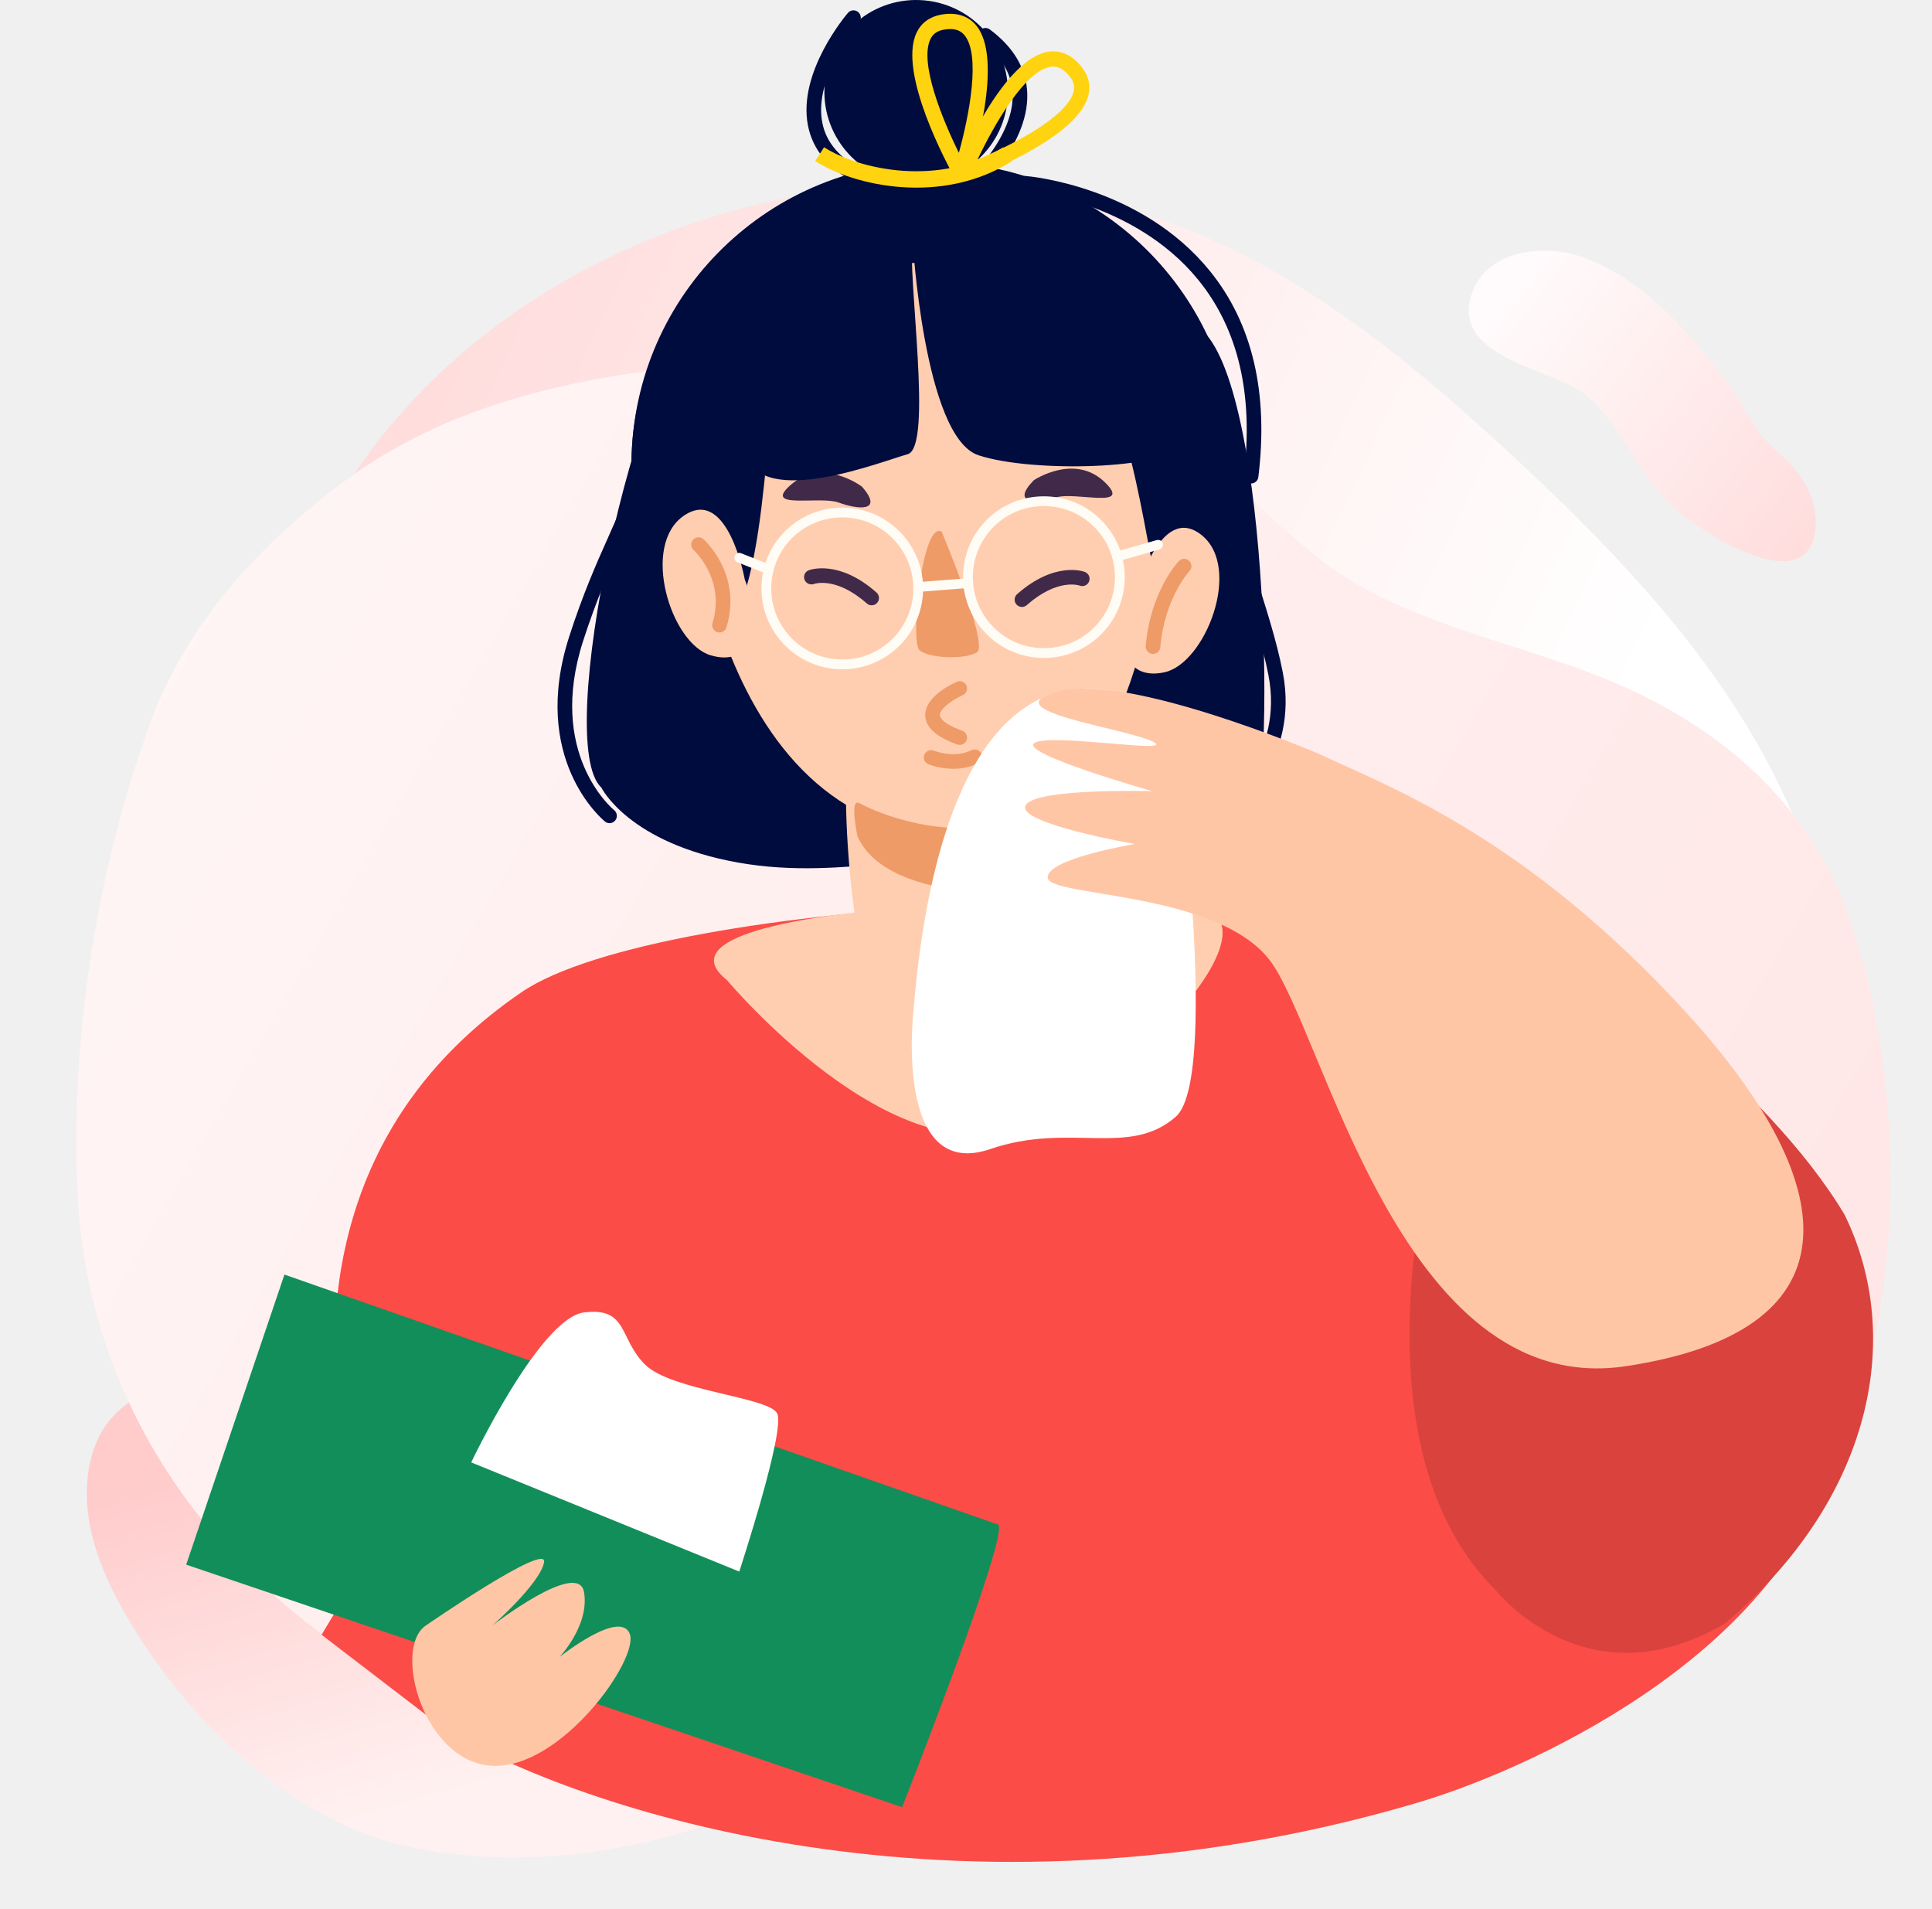
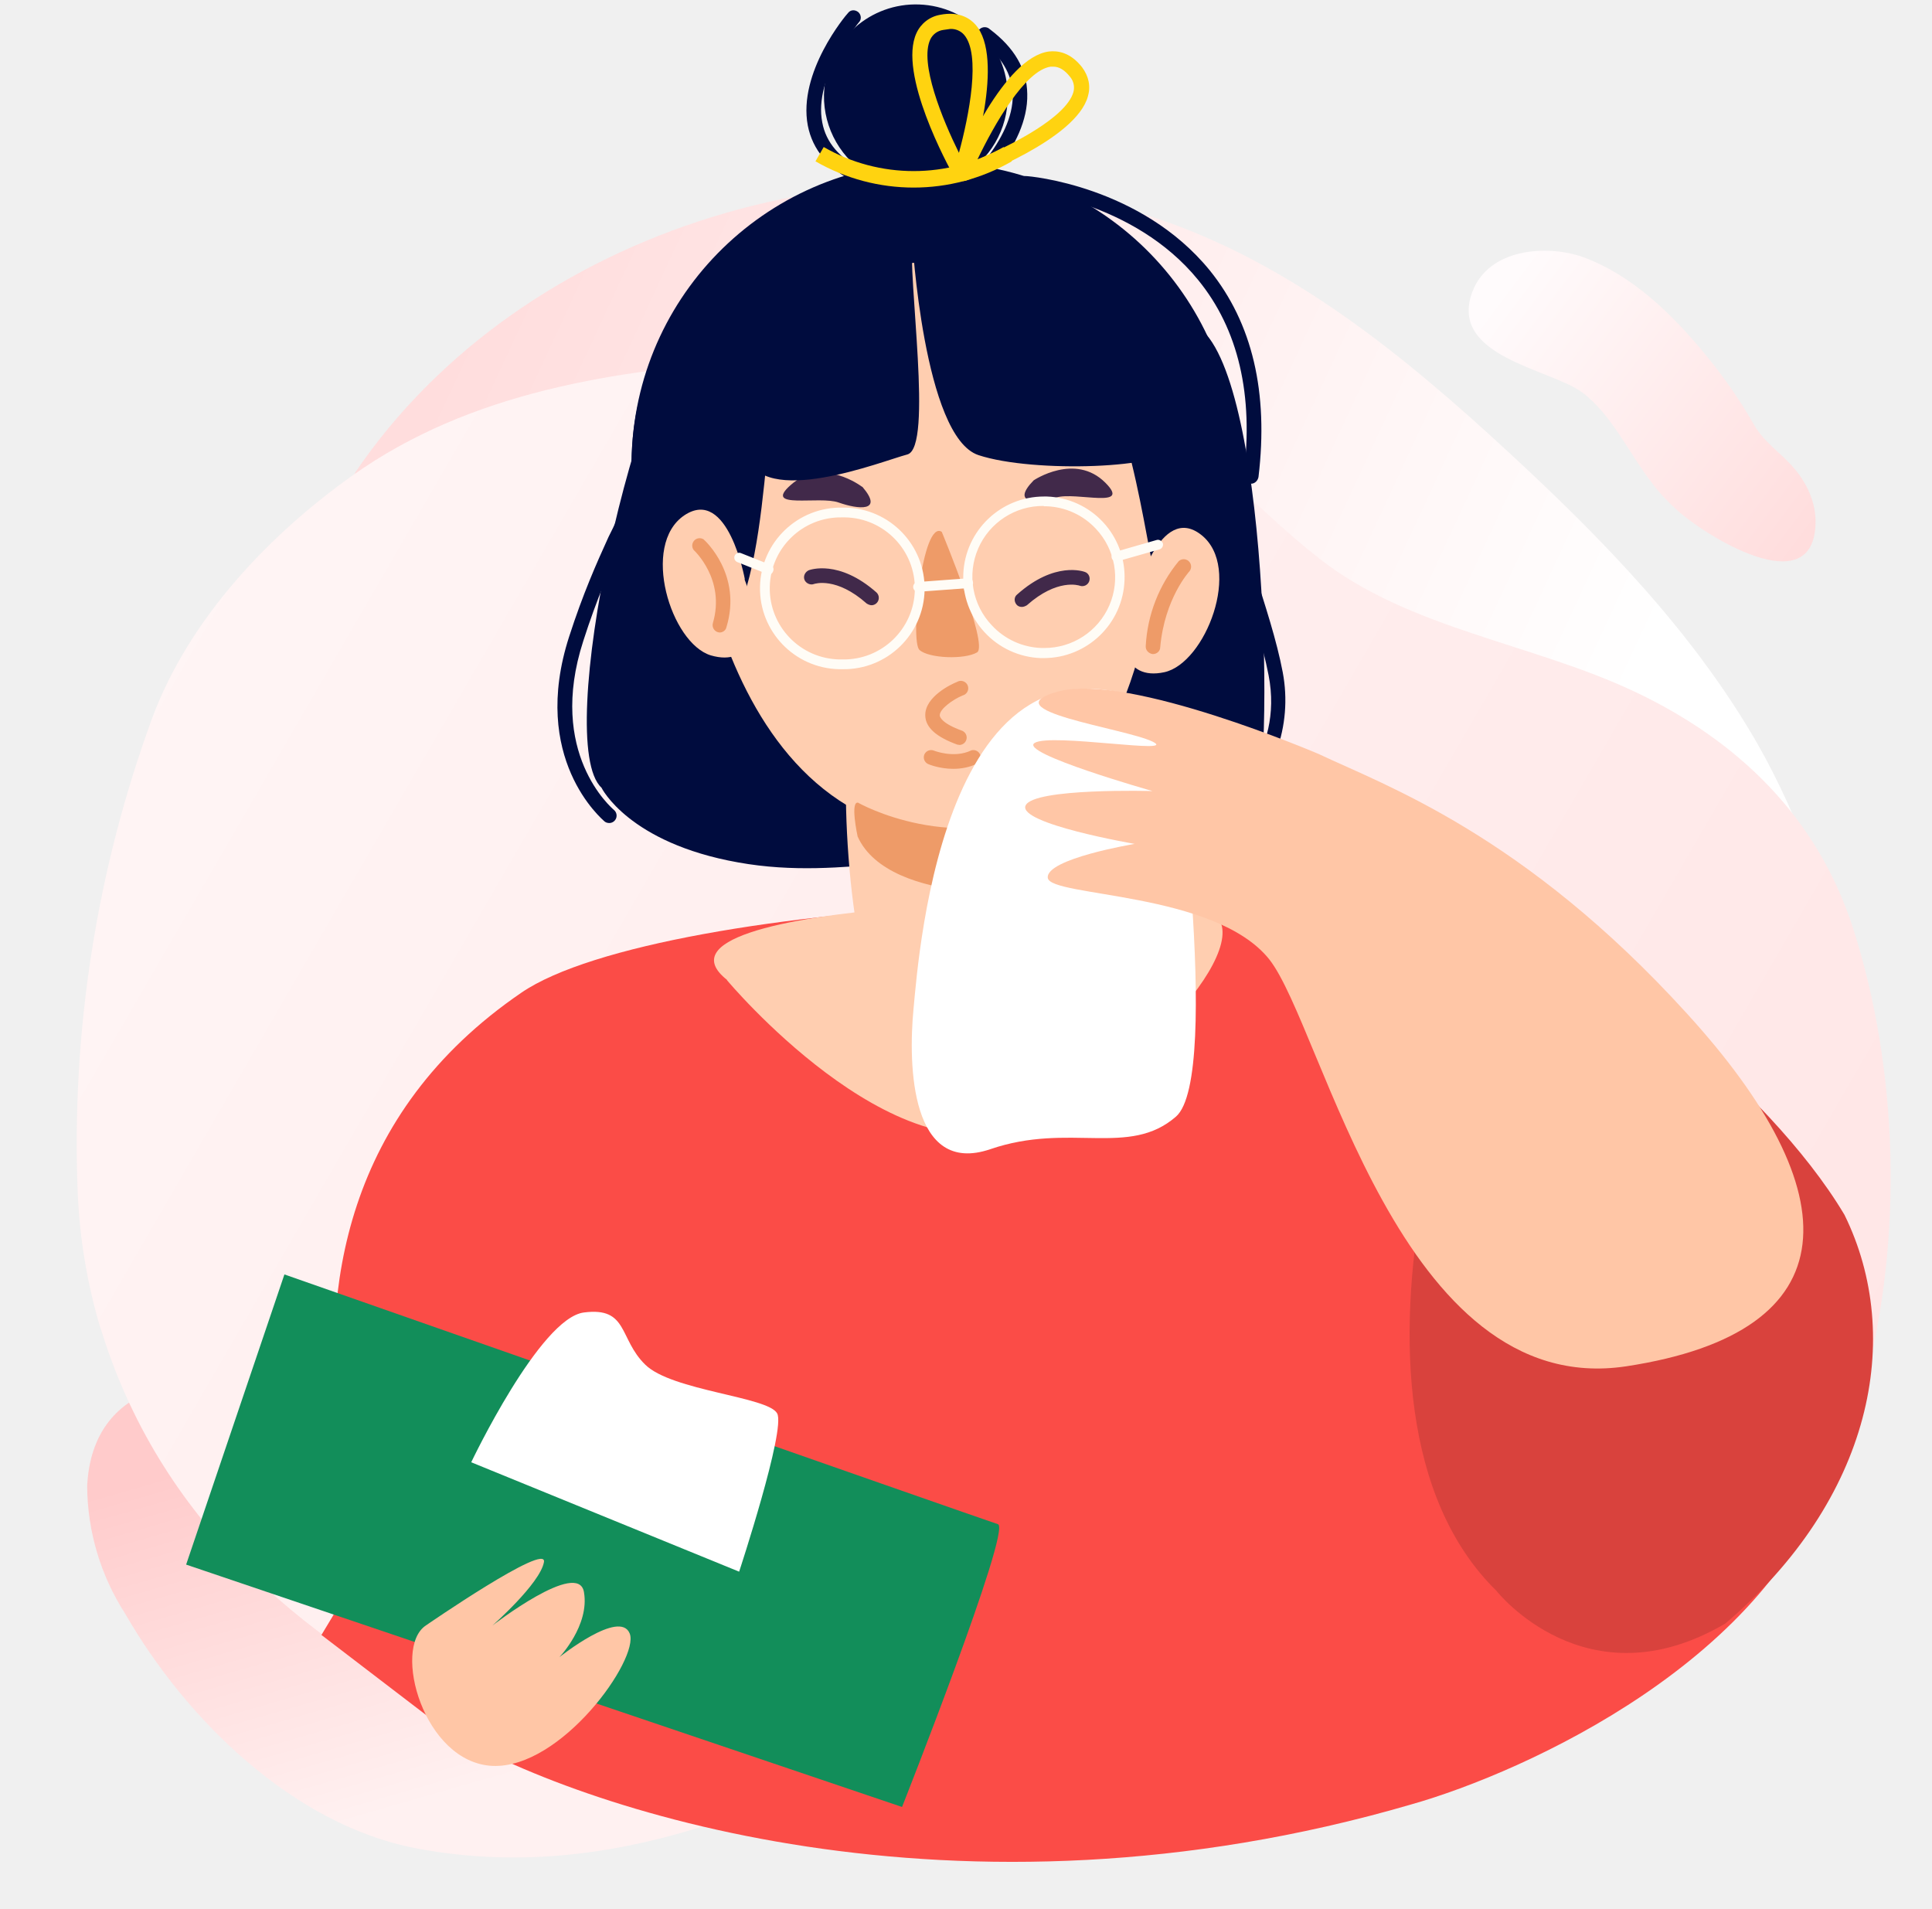
- <svg xmlns="http://www.w3.org/2000/svg" width="574" height="567" viewBox="0 0 574 567" fill="none">
-   <path d="M218.05 539.51C187.478 550.342 156.61 555.347 123.685 549.091C86.986 542.115 55.154 510.709 37.169 479.389C30.486 467.756 25.166 454.757 25.861 441.362C27.479 410.417 56.713 406.959 81.528 411.964C95.517 414.779 108.361 421.186 121.06 427.532C142.142 438.074 166.873 443.259 185.774 457.872C192.116 462.79 196.879 468.698 204.249 472.275C215.714 477.845 228.8 480.475 240.575 485.544C250.628 489.893 261.866 497.048 261.88 507.997C261.882 519.227 250.167 526.382 239.873 530.853C232.587 534.038 225.333 536.942 218.05 539.51Z" fill="url(#paint0_linear)" />
-   <path d="M105.522 140.359C155.603 66.554 259.161 36.92 343.103 64.669C383.58 78.056 417.502 105.933 448.79 134.872C476.37 160.378 503.126 187.888 521.96 220.677C534.82 243.058 544.025 269.887 550.524 294.933C560.242 332.436 551.417 380.757 502.938 377.217C491.564 376.387 481.724 372.297 471.086 368.719C462.481 365.818 454.049 367.558 445.115 366.141C422.628 362.58 400.965 354.301 380.48 344.604C338.733 324.824 300.588 297.95 257.654 280.616C222.47 266.429 184.896 259.105 146.96 259.037C130.955 259.011 114.127 260.131 99.81 252.975C64.524 235.32 80.392 187.715 93.57 160.935C97.061 153.802 101.055 146.926 105.522 140.359Z" fill="url(#paint1_linear)" />
-   <path d="M498.186 151.498C506.43 158.966 538.825 179.352 539.448 155.428C539.596 149.469 536.893 143.682 533.214 139.317C529.005 134.308 524.233 131.68 520.946 125.843C516.924 118.796 512.346 112.173 507.271 106.059C496.897 93.334 484.785 81.577 470.088 76.338C459.78 72.668 442.328 73.591 437.432 86.802C430.298 106.034 460.8 109.558 470.102 116.566C478.93 123.2 483.93 134.599 490.923 143.658C493.133 146.515 495.564 149.139 498.186 151.498Z" fill="url(#paint2_linear)" />
-   <path d="M345.721 128.107C363.185 138.389 376.285 153.78 392.208 166.175C418.717 186.808 455.053 191.029 485.453 205.378C516.45 220.018 539.857 242.771 550.44 275.564C564.111 317.891 565.411 368.228 553.795 411.744C541.003 459.643 510.963 491.461 467.041 512.68C423.144 533.887 374.516 543.783 326.016 545.825C321.335 546.026 316.663 546.134 311.972 546.164C206.609 546.776 66.365 509.689 30.493 396.503C30.164 395.469 29.849 394.435 29.533 393.386C25.837 380.776 23.663 367.768 23.059 354.642C20.803 308.105 28.948 256.74 45.263 213.115C56.237 183.744 79.866 158.91 104.766 141.216C139.749 116.357 182.434 110.012 224.918 107.03C256.377 104.823 291.759 104.016 321.508 116.049C329.869 119.458 337.963 123.488 345.721 128.107Z" fill="url(#paint3_linear)" />
-   <path d="M419.102 536.123C284.051 575.391 171.509 537.525 132.119 513.684L95.543 485.635L108.204 464.598L186.983 457.586L317.814 450.574L423.323 471.611L533.051 435.147H544.306C527.424 492.367 453.803 526.306 419.102 536.123Z" fill="#FB4C47" />
-   <path d="M125.601 504.644H458.958C458.958 504.644 470.63 312.974 428.16 284.927C385.696 256.886 196.28 266.496 154.917 294.78C50.028 366.495 125.601 504.644 125.601 504.644Z" fill="#FB4C47" />
-   <path d="M181.098 244.542C180.617 244.542 180.13 244.386 179.731 244.05C178.81 243.303 157.436 225.312 169.131 189.051C173.214 176.372 177.217 167.399 180.75 159.47C187.116 145.203 191.715 134.887 192.584 112.841C192.63 111.642 193.65 110.744 194.843 110.75C196.042 110.802 196.975 111.81 196.928 113.009C196.025 135.889 191.037 147.08 184.718 161.242C181.231 169.068 177.28 177.936 173.255 190.384C162.516 223.713 181.665 240.013 182.482 240.69C183.403 241.455 183.542 242.822 182.777 243.743C182.349 244.27 181.723 244.542 181.098 244.542Z" fill="#000C3E" />
-   <path d="M299.432 28.286C298.87 43.335 286.214 55.07 271.165 54.508C256.122 53.946 244.381 41.29 244.943 26.247C245.511 11.198 258.161 -0.543 273.21 0.019C288.253 0.587 299.994 13.237 299.432 28.286Z" fill="#000C3E" />
-   <path d="M178.659 233.954C178.659 233.954 186.658 250.45 219.316 256.249C251.979 262.053 277.61 250.236 302.824 259.382C328.039 268.523 364.467 256.608 371.69 246.013C378.907 235.419 377.395 118.095 357.516 98.418C337.631 78.747 233.461 62.326 210.888 85.345C188.315 108.369 164.34 220.741 178.659 233.954Z" fill="#000C3E" />
-   <path d="M367.233 141.39C365.374 190.973 323.675 229.666 274.092 227.807C224.509 225.948 185.816 184.248 187.676 134.66C189.535 85.077 231.234 46.39 280.817 48.249C330.4 50.103 369.093 91.808 367.233 141.39Z" fill="#000C3E" />
-   <path d="M314.307 216.508C314.307 216.508 320.14 286.474 314.307 294.247C308.474 302.02 271.547 296.193 261.834 294.247C252.114 292.307 248.227 216.508 254.055 216.508C259.887 216.508 313.189 200.909 314.307 216.508Z" fill="#FFCEB0" />
-   <path d="M204.101 134.656C204.101 134.656 207.797 243.709 281.522 248.418C355.253 253.122 355.178 99.473 328.498 84.859C301.813 70.245 190.472 72.985 204.101 134.656Z" fill="#FFCEB0" />
-   <path d="M279.803 157.999C279.803 157.999 293.885 191.566 290.259 193.79C286.638 196.015 276.032 195.615 273.177 193.147C270.321 190.68 274.046 154.246 279.803 157.999Z" fill="#EE9B68" />
-   <path d="M262.153 76.5C262.153 76.5 235.717 89.284 230.689 113.281C225.655 137.285 228.262 198.736 200.25 195.915C200.25 195.915 146.016 74.299 262.153 76.5Z" fill="#000C3E" />
-   <path d="M276.088 77.021C273.69 78.741 303.347 78.666 320.301 99.223C337.261 119.774 341.287 171.147 343.905 172.097C346.529 173.052 357.002 108.444 338.408 89.034C319.82 69.624 289.735 67.249 276.088 77.021Z" fill="#000C3E" />
-   <path d="M255.081 238.473C255.081 238.473 283.77 254.784 313.549 239.538C313.549 239.538 315.866 257.848 313.549 262.071C311.232 266.293 264.059 269.311 254.774 248.499C254.774 248.499 252.399 237.569 255.081 238.473Z" fill="#EE9B68" />
-   <path d="M337.545 176.478C337.545 176.478 344.606 149.179 356.915 158.893C369.229 168.612 358.091 197.14 345.921 199.729C333.751 202.318 330.82 190.554 337.545 176.478Z" fill="#FFCEB0" />
-   <path d="M221.264 172.121C221.264 172.121 216.265 144.37 203.261 153.14C190.257 161.904 199.23 191.19 211.174 194.683C223.118 198.17 226.912 186.66 221.264 172.121Z" fill="#FFCEB0" />
-   <path d="M307.148 142.656C307.148 142.656 319.387 134.443 328.417 143.421C336.359 151.316 319.578 146.016 313.798 147.759C308.011 149.503 300.162 149.845 307.148 142.656Z" fill="#41294A" />
-   <path d="M256.13 144.597C256.13 144.597 244.401 135.671 234.855 144.105C226.462 151.513 243.52 147.216 249.191 149.301C254.862 151.386 262.681 152.185 256.13 144.597Z" fill="#41294A" />
-   <path d="M250.222 153.703C238.835 153.703 229.578 162.629 229.144 174.028C228.709 185.659 237.821 195.477 249.452 195.906L250.263 195.923C261.651 195.923 270.907 186.997 271.341 175.604C271.776 163.967 262.659 154.149 251.033 153.72L250.222 153.703ZM250.263 198.819L249.342 198.802C236.112 198.31 225.755 187.142 226.248 173.912C226.74 160.961 237.271 150.806 250.222 150.806L251.143 150.824C264.367 151.316 274.724 162.484 274.238 175.719C273.745 188.671 263.215 198.819 250.263 198.819Z" fill="#FFFCF6" />
-   <path d="M310.124 150.338C298.731 150.338 289.474 159.264 289.046 170.663C288.831 176.293 290.83 181.674 294.664 185.804C298.499 189.94 303.718 192.332 309.354 192.541L310.165 192.558C321.552 192.558 330.809 183.632 331.243 172.233C331.452 166.603 329.453 161.221 325.619 157.086C321.784 152.956 316.571 150.563 310.935 150.355L310.124 150.338ZM310.165 195.454L309.244 195.437C302.837 195.199 296.906 192.477 292.544 187.779C288.183 183.076 285.906 176.959 286.15 170.547C286.636 157.595 297.167 147.441 310.124 147.441L311.045 147.459C317.451 147.696 323.383 150.419 327.745 155.116C332.106 159.82 334.377 165.936 334.139 172.349C333.647 185.3 323.116 195.454 310.165 195.454Z" fill="#FFFCF6" />
-   <path d="M228.406 170.605C228.232 170.605 228.046 170.571 227.873 170.501L219.097 167.037C218.35 166.742 217.985 165.902 218.28 165.161C218.576 164.413 219.404 164.054 220.157 164.344L228.938 167.813C229.686 168.103 230.045 168.949 229.749 169.69C229.523 170.258 228.985 170.605 228.406 170.605Z" fill="#FFFCF6" />
-   <path d="M331.856 166.774C331.231 166.774 330.646 166.363 330.466 165.72C330.246 164.956 330.692 164.156 331.462 163.936L343.661 160.443C344.443 160.229 345.237 160.669 345.451 161.44C345.671 162.21 345.225 163.009 344.455 163.229L332.25 166.716C332.123 166.757 331.984 166.774 331.856 166.774Z" fill="#FFFCF6" />
-   <path d="M271.094 70.773C271.094 70.773 274.419 129.884 290.713 135.248C307.007 140.617 347.067 139.146 349.002 132.682C350.936 126.212 317.937 74.185 294.258 65.844C252.733 51.212 216.889 118.728 221.627 134.993C226.366 151.264 262.047 137.026 269.658 134.935C277.275 132.844 269.571 82.456 271.094 70.773Z" fill="#000C3E" />
-   <path d="M272.797 175.837C272.044 175.837 271.412 175.257 271.355 174.504C271.291 173.705 271.887 173.01 272.681 172.946L287.544 171.788C288.436 171.649 289.039 172.326 289.097 173.114C289.16 173.914 288.569 174.609 287.77 174.672L272.913 175.831C272.872 175.837 272.832 175.837 272.797 175.837Z" fill="#FFFCF6" />
-   <path d="M255.162 54.548C254.82 54.548 254.484 54.467 254.166 54.304C246.195 50.192 241.44 44.457 240.038 37.263C236.962 21.473 251.304 4.548 251.918 3.835C252.7 2.914 254.067 2.81 254.982 3.604C255.892 4.386 255.996 5.753 255.214 6.662C255.075 6.824 241.625 22.724 244.307 36.441C245.442 42.262 249.433 46.971 256.158 50.447C257.224 50.997 257.641 52.306 257.091 53.372C256.708 54.119 255.95 54.548 255.162 54.548Z" fill="#000C3E" />
-   <path d="M286.601 59.401C285.987 59.401 285.367 59.135 284.939 58.619C284.168 57.704 284.29 56.337 285.211 55.567C285.367 55.428 301.256 41.949 300.862 27.977C300.7 22.052 297.537 16.752 291.473 12.222C290.511 11.504 290.314 10.143 291.032 9.181C291.756 8.214 293.106 8.029 294.073 8.741C301.256 14.111 305.009 20.546 305.206 27.873C305.647 43.953 288.715 58.295 287.991 58.897C287.586 59.239 287.094 59.401 286.601 59.401Z" fill="#000C3E" />
-   <path d="M364.459 242.71C363.81 242.71 363.167 242.42 362.738 241.87C362.003 240.92 362.171 239.559 363.121 238.823C363.868 238.238 381.453 224.209 376.854 200.576C375.053 191.32 371.751 181.073 368.247 170.224C362.147 151.323 355.84 131.774 355.73 112.903C355.724 111.704 356.691 110.725 357.89 110.719H357.902C359.095 110.719 360.068 111.686 360.074 112.879C360.178 131.079 366.382 150.304 372.377 168.892C375.922 179.868 379.27 190.231 381.117 199.748C386.238 226.057 366.619 241.609 365.785 242.258C365.385 242.565 364.922 242.71 364.459 242.71Z" fill="#000C3E" />
-   <path d="M371.7 143.634C371.613 143.634 371.527 143.628 371.434 143.616C370.246 143.471 369.401 142.388 369.546 141.195C372.476 117.33 367.929 97.804 356.02 83.161C336.836 59.569 304.688 56.632 304.364 56.615C303.171 56.511 302.284 55.462 302.377 54.263C302.481 53.076 303.53 52.178 304.723 52.282C306.113 52.392 338.991 55.364 359.363 80.387C372.059 95.98 376.937 116.624 373.855 141.728C373.722 142.823 372.783 143.634 371.7 143.634Z" fill="#000C3E" />
-   <path d="M283.213 228.392C279.141 228.392 275.996 227.1 275.793 227.019C274.687 226.556 274.171 225.287 274.634 224.181C275.092 223.075 276.384 222.577 277.467 223.005C277.525 223.028 283.45 225.432 288.617 222.855C289.677 222.327 290.998 222.75 291.531 223.833C292.058 224.905 291.623 226.208 290.552 226.747C288.055 227.992 285.489 228.392 283.213 228.392Z" fill="#EE9B68" />
-   <path d="M213.758 187.897C213.55 187.897 213.335 187.868 213.127 187.799C211.974 187.451 211.331 186.241 211.684 185.094C215.635 172.113 206.176 163.494 206.083 163.407C205.191 162.614 205.11 161.235 205.909 160.337C206.703 159.439 208.07 159.358 208.979 160.163C209.454 160.586 220.593 170.752 215.832 186.356C215.554 187.295 214.691 187.897 213.758 187.897Z" fill="#EE9B68" />
-   <path d="M342.56 194.261C342.496 194.261 342.438 194.261 342.369 194.255C341.176 194.145 340.289 193.097 340.394 191.898C341.824 175.615 349.905 167.031 350.247 166.672C351.081 165.815 352.442 165.791 353.311 166.614C354.18 167.437 354.209 168.809 353.386 169.678C353.311 169.759 346.012 177.608 344.726 192.28C344.622 193.41 343.672 194.261 342.56 194.261Z" fill="#EE9B68" />
-   <path d="M215.996 291.175C215.996 291.175 265.318 350.142 303.356 334.363C341.389 318.585 377.024 275.814 357.903 270.137C338.783 264.467 186.096 267.45 215.996 291.175Z" fill="#FFCEB0" />
-   <path d="M348.352 211.727C348.352 211.727 363.232 319.569 349.319 331.757C335.412 343.944 317.82 333.274 294.211 341.355C270.601 349.429 269.79 316.644 271.412 299.823C273.034 283.002 280.732 176.162 348.352 211.727Z" fill="white" />
-   <path d="M84.505 378.639L55.317 464.817L268.025 536.863C268.025 536.863 300.561 454.275 296.466 452.891C292.376 451.501 84.505 378.639 84.505 378.639Z" fill="#128E5A" />
-   <path d="M126.543 482.883C126.543 482.883 162.913 457.756 161.639 464.145C160.371 470.54 146.301 482.883 146.301 482.883C146.301 482.883 171.851 463.108 173.519 472.995C175.187 482.883 166.221 492.267 166.221 492.267C166.221 492.267 184.195 477.942 187.097 485.351C189.999 492.759 166.806 525.527 146.301 524.577C125.802 523.627 116.517 489.579 126.543 482.883Z" fill="#FFC6A6" />
-   <path d="M139.998 434.436L219.632 466.874C219.632 466.874 233.493 424.728 230.886 419.857C228.274 414.98 199.567 413.167 191.695 405.428C183.829 397.695 186.667 388.242 173.519 389.881C160.37 391.521 139.998 434.436 139.998 434.436Z" fill="white" />
-   <path d="M285.145 221.294C284.902 221.294 284.647 221.254 284.404 221.167C278.119 218.89 275.003 216.087 274.887 212.6C274.702 207.033 282.672 203.245 284.271 202.539C285.377 202.064 286.651 202.55 287.132 203.651C287.619 204.751 287.121 206.031 286.02 206.512C283.13 207.792 279.168 210.567 279.231 212.455C279.249 212.976 279.782 214.871 285.887 217.077C287.011 217.489 287.596 218.734 287.19 219.864C286.866 220.744 286.032 221.294 285.145 221.294Z" fill="#EE9B68" />
-   <path d="M258.978 179.819C258.462 179.819 257.953 179.64 257.541 179.275C248.447 171.247 242.07 173.396 241.809 173.483C240.715 173.876 239.44 173.32 239.029 172.208C238.606 171.09 239.151 169.857 240.263 169.422C240.616 169.283 249.183 166.097 260.414 176.02C261.312 176.813 261.399 178.186 260.606 179.084C260.177 179.57 259.58 179.819 258.978 179.819Z" fill="#41294A" />
-   <path d="M303.62 180.312C303.017 180.312 302.421 180.063 301.992 179.576C301.199 178.678 301.286 177.306 302.183 176.512C313.392 166.607 321.976 169.77 322.329 169.915C323.453 170.349 324.009 171.612 323.569 172.724C323.14 173.842 321.883 174.404 320.783 173.969C320.464 173.859 314.098 171.78 305.056 179.767C304.645 180.132 304.135 180.312 303.62 180.312Z" fill="#41294A" />
-   <path d="M444.564 472.554C444.564 472.554 471.26 506.529 512.514 482.261C556.127 445.438 565.902 397.325 548.04 360.886C525.05 322.235 468.253 279.556 453.718 279.628C439.176 279.706 388.49 417.674 444.564 472.554Z" fill="#D9423D" />
-   <path d="M391.791 223.92C391.791 223.92 335.373 199.772 314.521 205.367C293.668 210.962 334.145 216.274 342.393 220.271C350.642 224.262 312.169 217.658 307.355 220.711C302.548 223.758 342.335 235.036 342.335 235.036C342.335 235.036 307.066 234.005 304.662 239.345C302.258 244.686 337.128 250.733 337.128 250.733C337.128 250.733 310.559 255.147 311.288 260.823C312.012 266.494 361.039 264.727 377.061 285.024C393.077 305.326 415.794 416.007 483.061 405.858C550.322 395.71 549.685 354.248 501.174 301.028C452.663 247.814 411.357 233.263 391.791 223.92Z" fill="#FFC6A6" />
-   <path d="M282.332 8.629C281.679 8.629 280.969 8.705 280.201 8.856C278.327 9.232 277.114 10.143 276.385 11.723C273.136 18.755 279.986 35.505 284.881 45.4C287.906 34.423 291.531 16.073 286.409 10.291C285.422 9.18 284.08 8.629 282.332 8.629ZM285.452 53.659C284.637 53.659 283.875 53.221 283.473 52.495C281.741 49.391 266.727 21.826 272.268 9.823C273.601 6.937 276.038 5.063 279.314 4.41C284.895 3.298 288.101 5.36 289.803 7.283C298.702 17.33 288.77 48.573 287.609 52.102C287.326 52.957 286.567 53.563 285.67 53.649C285.597 53.656 285.525 53.659 285.452 53.659Z" fill="#FFD310" />
-   <path d="M312.897 19.783C312.683 19.783 312.465 19.796 312.247 19.829C304.585 20.848 295.326 37.099 290.431 47.381C300.607 43.096 316.746 34.913 318.89 27.471C319.372 25.796 319.049 24.315 317.878 22.804C316.301 20.775 314.668 19.783 312.897 19.783ZM286.081 53.803C285.47 53.803 284.873 53.559 284.441 53.104C283.818 52.45 283.64 51.494 283.986 50.663C285.418 47.236 298.341 17.108 311.647 15.333C314.197 14.993 317.967 15.528 321.457 20.02C323.508 22.659 324.128 25.67 323.248 28.725C319.586 41.427 290.194 52.45 286.856 53.668C286.602 53.76 286.341 53.803 286.081 53.803Z" fill="#FFD310" />
-   <path d="M243.511 45.794C254.526 52.875 279.702 58.382 299.37 45.794" stroke="#FFD310" stroke-width="4.87" />
+ <svg xmlns="http://www.w3.org/2000/svg" width="574" height="567" fill="none">
+   <path d="M218 539.5c-30.5 10.8-61.4 15.8-94.3 9.6-36.7-7-68.5-38.4-86.5-69.7a70.7 70.7 0 01-11.3-38c1.6-31 30.8-34.4 55.6-29.4 14 2.8 26.9 9.2 39.6 15.5 21 10.6 45.8 15.8 64.7 30.4 6.3 4.9 11 10.8 18.4 14.4 11.5 5.5 24.6 8.2 36.4 13.2 10 4.4 21.3 11.5 21.3 22.5 0 11.2-11.7 18.4-22 22.9a321 321 0 01-21.8 8.6z" fill="url(#paint0_linear)" />
+   <path d="M105.5 140.4c50.1-73.8 153.7-103.5 237.6-75.7 40.5 13.4 74.4 41.2 105.7 70.2 27.6 25.5 54.3 53 73.2 85.8 12.8 22.4 22 49.2 28.5 74.2 9.7 37.5 1 85.9-47.6 82.3-11.3-.8-21.2-4.9-31.8-8.5-8.6-2.9-17-1.1-26-2.6a241 241 0 01-64.6-21.5c-41.8-19.8-80-46.7-122.8-64A297.4 297.4 0 00147 259c-16 0-32.9 1.1-47.2-6-35.3-17.7-19.4-65.3-6.2-92 3.5-7.2 7.5-14 12-20.6z" fill="url(#paint1_linear)" />
+   <path d="M498.2 151.5c8.2 7.5 40.6 27.9 41.2 4 .2-6-2.5-11.8-6.2-16.2-4.2-5-9-7.6-12.3-13.5-4-7-8.6-13.6-13.6-19.7-10.4-12.8-22.5-24.5-37.2-29.8-10.3-3.6-27.8-2.7-32.7 10.5-7.1 19.2 23.4 22.8 32.7 29.8 8.8 6.6 13.8 18 20.8 27 2.2 3 4.7 5.5 7.3 7.9z" fill="url(#paint2_linear)" />
+   <path d="M345.7 128.1c17.5 10.3 30.6 25.7 46.5 38 26.5 20.7 62.9 25 93.3 39.3 31 14.6 54.4 37.4 65 70.2 13.6 42.3 15 92.6 3.3 136.1-12.8 48-42.8 79.8-86.8 101a358.6 358.6 0 01-155 33.5c-105.4.6-245.6-36.5-281.5-149.7l-1-3.1a164.6 164.6 0 01-6.4-38.8 367.4 367.4 0 0122.2-141.5c11-29.4 34.6-54.2 59.5-71.9 35-24.8 77.6-31.2 120.1-34.2 31.5-2.2 66.9-3 96.6 9 8.4 3.5 16.5 7.5 24.2 12.1z" fill="url(#paint3_linear)" />
+   <path d="M419.1 536.1c-135 39.3-247.6 1.4-287-22.4l-36.6-28 12.7-21.1 78.8-7 130.8-7 105.5 21 109.8-36.5h11.2c-16.9 57.3-90.5 91.2-125.2 101z" fill="#FB4C47" />
+   <path d="M125.6 504.6H459S470.6 313 428.2 285c-42.5-28-232-18.4-273.3 9.9-104.9 71.7-29.3 209.8-29.3 209.8z" fill="#FB4C47" />
+   <path d="M181.1 244.5c-.5 0-1-.1-1.4-.4-.9-.8-22.3-18.8-10.6-55 4.1-12.7 8.1-21.7 11.7-29.6a107 107 0 0011.8-46.7c0-1.2 1-2 2.2-2 1.2 0 2.2 1 2.1 2.2-.9 22.9-5.9 34-12.2 48.2-3.5 7.9-7.4 16.7-11.4 29.2-10.8 33.3 8.4 49.6 9.2 50.3a2.2 2.2 0 01-1.4 3.8zM299.4 28.3a27.3 27.3 0 11-54.5-2 27.3 27.3 0 0154.5 2z" fill="#000C3E" />
+   <path d="M178.7 234s8 16.4 40.6 22.2c32.7 5.9 58.3-6 83.5 3.2 25.2 9.1 61.7-2.8 68.9-13.4 7.2-10.6 5.7-128-14.2-147.6-19.9-19.7-124-36-146.6-13-22.6 23-46.6 135.3-32.2 148.6z" fill="#000C3E" />
+   <path d="M367.2 141.4a89.8 89.8 0 11-179.5-6.7 89.8 89.8 0 01179.5 6.7z" fill="#000C3E" />
+   <path d="M314.3 216.5s5.8 70 0 77.7c-5.8 7.8-42.8 2-52.5 0-9.7-1.9-13.6-77.7-7.7-77.7 5.8 0 59-15.6 60.2 0z" fill="#FFCEB0" />
+   <path d="M204.1 134.7s3.7 109 77.4 113.7c73.8 4.7 73.7-149 47-163.5-26.7-14.7-138-12-124.4 49.8z" fill="#FFCEB0" />
+   <path d="M279.8 158s14 33.6 10.5 35.8c-3.7 2.2-14.3 1.8-17.1-.7-2.9-2.4.8-38.9 6.6-35.1z" fill="#EE9B68" />
+   <path d="M262.2 76.5s-26.5 12.8-31.5 36.8c-5 24-2.4 85.4-30.4 82.6 0 0-54.3-121.6 61.9-119.4zM276 77c-2.3 1.7 27.3 1.7 44.3 22.2 17 20.6 21 72 23.6 72.9 2.6 1 13.1-63.7-5.5-83-18.6-19.5-48.7-21.9-62.3-12z" fill="#000C3E" />
+   <path d="M255 238.5s28.8 16.3 58.5 1c0 0 2.4 18.3 0 22.6-2.3 4.2-49.4 7.2-58.7-13.6 0 0-2.4-11 .3-10z" fill="#EE9B68" />
+   <path d="M337.5 176.5s7.1-27.3 19.4-17.6c12.3 9.7 1.2 38.2-11 40.8-12.1 2.6-15-9.1-8.4-23.2zM221.3 172.1s-5-27.7-18-19c-13 8.8-4 38 7.9 41.6 12 3.5 15.7-8 10-22.6z" fill="#FFCEB0" />
+   <path d="M307.1 142.7s12.3-8.3 21.3.7c8 8-8.8 2.6-14.6 4.4-5.8 1.7-13.6 2-6.7-5.1zM256.1 144.6s-11.7-9-21.2-.5c-8.4 7.4 8.6 3.1 14.3 5.2 5.7 2 13.5 2.9 7-4.7z" fill="#41294A" />
+   <path d="M250.2 153.7a21.1 21.1 0 00-.8 42.2h.9a21.1 21.1 0 00.8-42.2h-.9zm0 45.1h-.9a24 24 0 011-48h.8a24 24 0 01-.8 48zM310.1 150.3a21 21 0 00-15.4 35.5 21 21 0 0014.7 6.7h.8a21 21 0 0015.4-35.4 21 21 0 00-14.7-6.7h-.8zm0 45.2h-.9a23.9 23.9 0 01-23-25 24 24 0 0124-23h.8a23.9 23.9 0 0123.1 24.8 24 24 0 01-24 23.2z" fill="#FFFCF6" />
+   <path d="M228.4 170.6l-.5-.1-8.8-3.5a1.4 1.4 0 111-2.7l8.8 3.5c.8.3 1.1 1.1.8 1.9-.2.6-.7 1-1.3 1zM331.9 166.8a1.4 1.4 0 01-.4-2.9l12.2-3.5c.7-.2 1.5.3 1.8 1 .2.8-.3 1.6-1 1.8l-12.3 3.5h-.3z" fill="#FFFCF6" />
+   <path d="M271 70.8s3.4 59 19.7 64.4c16.3 5.4 56.4 4 58.3-2.5 2-6.5-31-58.5-54.7-66.9-41.6-14.6-77.4 53-72.7 69.2 4.8 16.3 40.4 2 48 0 7.7-2.2 0-52.5 1.5-64.2z" fill="#000C3E" />
+   <path d="M272.8 175.8a1.4 1.4 0 01-.1-2.9l14.8-1.1c1-.2 1.5.5 1.6 1.3 0 .8-.5 1.5-1.3 1.6l-14.9 1.1h-.1z" fill="#FFFCF6" />
+   <path d="M255.2 54.5c-.4 0-.7 0-1-.2-8-4.1-12.8-9.8-14.2-17-3-15.8 11.3-32.8 12-33.5.7-.9 2-1 3-.2.9.8 1 2.2.2 3-.1.2-13.6 16.1-10.9 29.8 1.1 5.9 5.1 10.6 11.9 14a2.2 2.2 0 01-1 4.1zM286.6 59.4c-.6 0-1.2-.3-1.7-.8-.7-.9-.6-2.3.3-3 .2-.2 16-13.7 15.7-27.6-.2-6-3.4-11.2-9.4-15.8a2.2 2.2 0 112.6-3.5c7.2 5.4 11 11.8 11.1 19.2.4 16-16.5 30.4-17.2 31-.4.3-1 .5-1.4.5zM364.5 242.7c-.7 0-1.3-.3-1.8-.8-.7-1-.5-2.3.4-3 .8-.7 18.4-14.7 13.8-38.3-1.8-9.3-5.1-19.5-8.7-30.4-6-18.9-12.4-38.4-12.5-57.3 0-1.2 1-2.2 2.2-2.2 1.2 0 2.2 1 2.2 2.2 0 18.2 6.3 37.4 12.3 56 3.5 11 6.9 21.3 8.7 30.8a44.6 44.6 0 01-15.3 42.6c-.4.3-.9.4-1.3.4z" fill="#000C3E" />
+   <path d="M371.7 143.6h-.3c-1.2-.1-2-1.2-1.9-2.4 3-23.9-1.6-43.4-13.5-58-19.2-23.6-51.3-26.6-51.6-26.6-1.2 0-2.1-1.1-2-2.3 0-1.2 1.1-2.1 2.3-2 1.4 0 34.3 3 54.7 28 12.7 15.7 17.5 36.3 14.5 61.4-.2 1.1-1.1 2-2.2 2z" fill="#000C3E" />
+   <path d="M283.2 228.4c-4 0-7.2-1.3-7.4-1.4a2.2 2.2 0 01-1.2-2.8 2.2 2.2 0 012.9-1.2s6 2.4 11.1-.1a2.2 2.2 0 012 3.8c-2.5 1.3-5.1 1.7-7.4 1.7zM213.8 187.9a2.2 2.2 0 01-2-2.8c3.8-13-5.6-21.6-5.7-21.7a2.2 2.2 0 012.9-3.2c.5.4 11.6 10.6 6.8 26.2-.2.9-1.1 1.5-2 1.5zM342.6 194.3h-.2c-1.2-.2-2.1-1.2-2-2.4a43.3 43.3 0 019.8-25.2 2.2 2.2 0 013.2 3s-7.4 8-8.7 22.6c0 1.1-1 2-2.1 2z" fill="#EE9B68" />
+   <path d="M216 291.2s49.3 59 87.4 43.2c38-15.8 73.6-58.6 54.5-64.3-19.1-5.6-171.8-2.7-141.9 21z" fill="#FFCEB0" />
+   <path d="M348.4 211.7s14.8 107.9 1 120c-14 12.2-31.6 1.6-55.2 9.7-23.6 8-24.4-24.8-22.8-41.6 1.6-16.8 9.3-123.6 77-88z" fill="#fff" />
+   <path d="M84.5 378.6l-29.2 86.2 212.7 72s32.6-82.5 28.5-84c-4.1-1.3-212-74.2-212-74.2z" fill="#128E5A" />
+   <path d="M126.5 482.9s36.4-25.1 35.1-18.8c-1.2 6.4-15.3 18.8-15.3 18.8s25.6-19.8 27.2-9.9c1.7 9.9-7.3 19.3-7.3 19.3s18-14.4 20.9-7c2.9 7.5-20.3 40.2-40.8 39.3-20.5-1-29.8-35-19.8-41.7z" fill="#FFC6A6" />
+   <path d="M140 434.4l79.6 32.5s13.9-42.2 11.3-47c-2.6-5-31.3-6.7-39.2-14.5-7.9-7.7-5-17.2-18.2-15.5-13.1 1.6-33.5 44.5-33.5 44.5z" fill="#fff" />
+   <path d="M285.1 221.3l-.7-.1c-6.3-2.3-9.4-5.1-9.5-8.6-.2-5.6 7.8-9.4 9.4-10a2.2 2.2 0 111.7 4c-2.9 1.2-6.8 4-6.8 5.9 0 .5.6 2.4 6.7 4.6a2.2 2.2 0 01-.7 4.2z" fill="#EE9B68" />
+   <path d="M259 179.8c-.5 0-1-.2-1.5-.5-9-8-15.4-5.9-15.7-5.8-1 .4-2.4-.2-2.8-1.3-.4-1.1.2-2.3 1.3-2.8.3-.1 8.9-3.3 20.1 6.6a2.2 2.2 0 01-1.4 3.8zM303.6 180.3c-.6 0-1.2-.2-1.6-.7-.8-1-.7-2.3.2-3 11.2-10 19.8-6.8 20.1-6.7 1.2.4 1.7 1.7 1.3 2.8a2.2 2.2 0 01-2.8 1.3c-.3-.1-6.7-2.2-15.7 5.8-.5.3-1 .5-1.5.5z" fill="#41294A" />
+   <path d="M444.6 472.6s26.7 34 68 9.7c43.5-36.9 53.3-85 35.4-121.4-23-38.7-79.7-81.3-94.3-81.3-14.5.1-65.2 138-9.1 193z" fill="#D9423D" />
+   <path d="M391.8 224s-56.4-24.2-77.3-18.6c-20.8 5.6 19.6 10.9 27.9 14.9 8.2 4-30.2-2.6-35 .4-4.9 3 35 14.3 35 14.3s-35.3-1-37.7 4.3c-2.4 5.4 32.4 11.4 32.4 11.4s-26.5 4.4-25.8 10.1c.7 5.7 49.7 4 65.8 24.2 16 20.3 38.7 131 106 120.9 67.2-10.2 66.6-51.7 18-104.9-48.4-53.2-89.7-67.7-109.3-77z" fill="#FFC6A6" />
+   <path d="M282.3 8.6l-2.1.3a5 5 0 00-3.8 2.8c-3.3 7 3.6 23.8 8.5 33.7 3-11 6.6-29.3 1.5-35.1a5.1 5.1 0 00-4-1.7zm3.2 45c-.9 0-1.6-.4-2-1.1-1.8-3.1-16.8-30.7-11.2-42.7a9.5 9.5 0 017-5.4c5.6-1.1 8.8 1 10.5 2.9 8.9 10-1 41.3-2.2 44.8a2.3 2.3 0 01-2.1 1.6z" fill="#FFD310" />
+   <path d="M312.9 19.8h-.7c-7.6 1-16.9 17.3-21.8 27.6 10.2-4.3 26.3-12.5 28.5-20a5 5 0 00-1-4.6c-1.6-2-3.2-3-5-3zm-26.8 34a2.3 2.3 0 01-2.1-3.1c1.4-3.5 14.3-33.6 27.6-35.4 2.6-.3 6.4.2 9.9 4.7 2 2.7 2.6 5.7 1.7 8.7-3.6 12.7-33 23.8-36.3 25l-.8.1z" fill="#FFD310" />
+   <path d="M243.5 45.8a56 56 0 0055.9 0" stroke="#FFD310" stroke-width="4.9" />
  <defs>
-     <linearGradient id="paint0_linear" x1="23.147" y1="445.633" x2="54.866" y2="555.768" gradientUnits="userSpaceOnUse">
+     <linearGradient id="paint0_linear" x1="23.1" y1="445.6" x2="54.9" y2="555.8" gradientUnits="userSpaceOnUse">
      <stop stop-color="#FFCBCB" />
      <stop offset="1" stop-color="#FFF1F1" />
    </linearGradient>
-     <linearGradient id="paint1_linear" x1="494.5" y1="186" x2="166.305" y2="33.774" gradientUnits="userSpaceOnUse">
-       <stop stop-color="white" />
-       <stop offset="1" stop-color="#FFDDDD" />
+     <linearGradient id="paint1_linear" x1="494.5" y1="186" x2="166.3" y2="33.8" gradientUnits="userSpaceOnUse">
+       <stop stop-color="#fff" />
+       <stop offset="1" stop-color="#FDD" />
    </linearGradient>
-     <linearGradient id="paint2_linear" x1="540.289" y1="155.009" x2="447.14" y2="85.144" gradientUnits="userSpaceOnUse">
-       <stop stop-color="#FFDDDD" />
+     <linearGradient id="paint2_linear" x1="540.3" y1="155" x2="447.1" y2="85.1" gradientUnits="userSpaceOnUse">
+       <stop stop-color="#FDD" />
      <stop offset="1" stop-color="#FFFBFC" />
    </linearGradient>
-     <linearGradient id="paint3_linear" x1="512.798" y1="498.071" x2="23.159" y2="214.523" gradientUnits="userSpaceOnUse">
+     <linearGradient id="paint3_linear" x1="512.8" y1="498.1" x2="23.2" y2="214.5" gradientUnits="userSpaceOnUse">
      <stop stop-color="#FFE6E6" />
      <stop offset="1" stop-color="#FFF5F5" />
    </linearGradient>
  </defs>
</svg>
